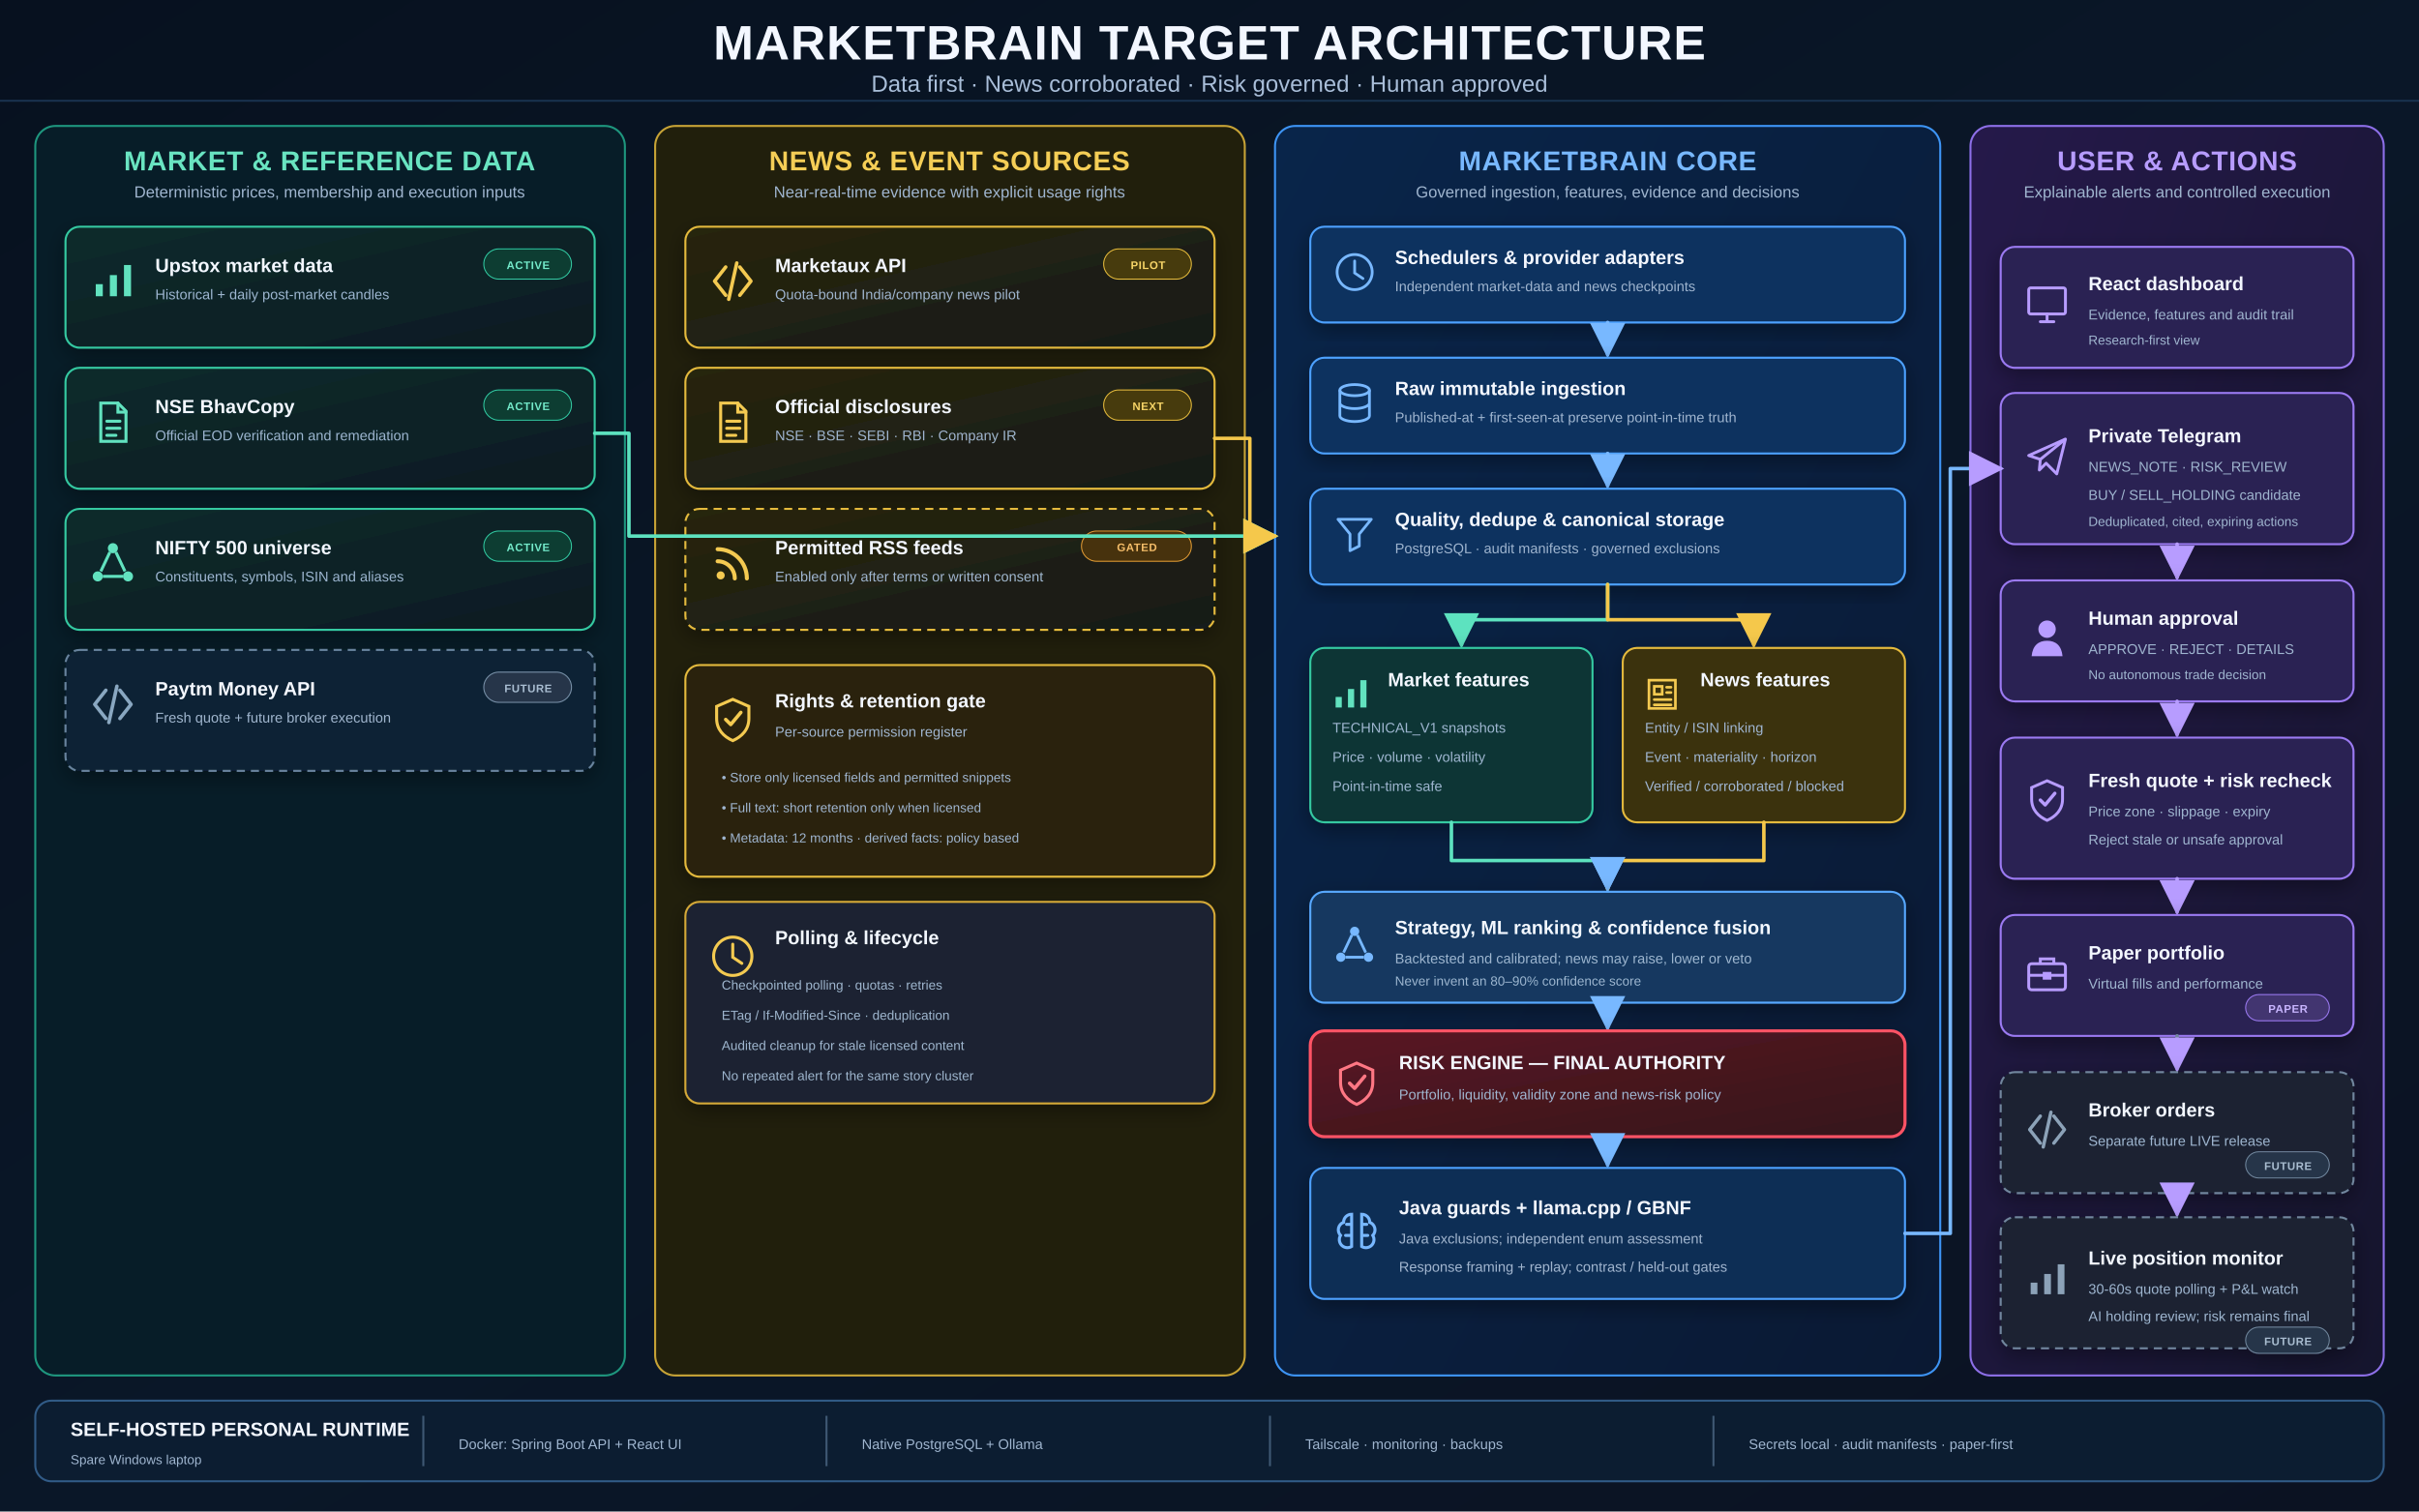
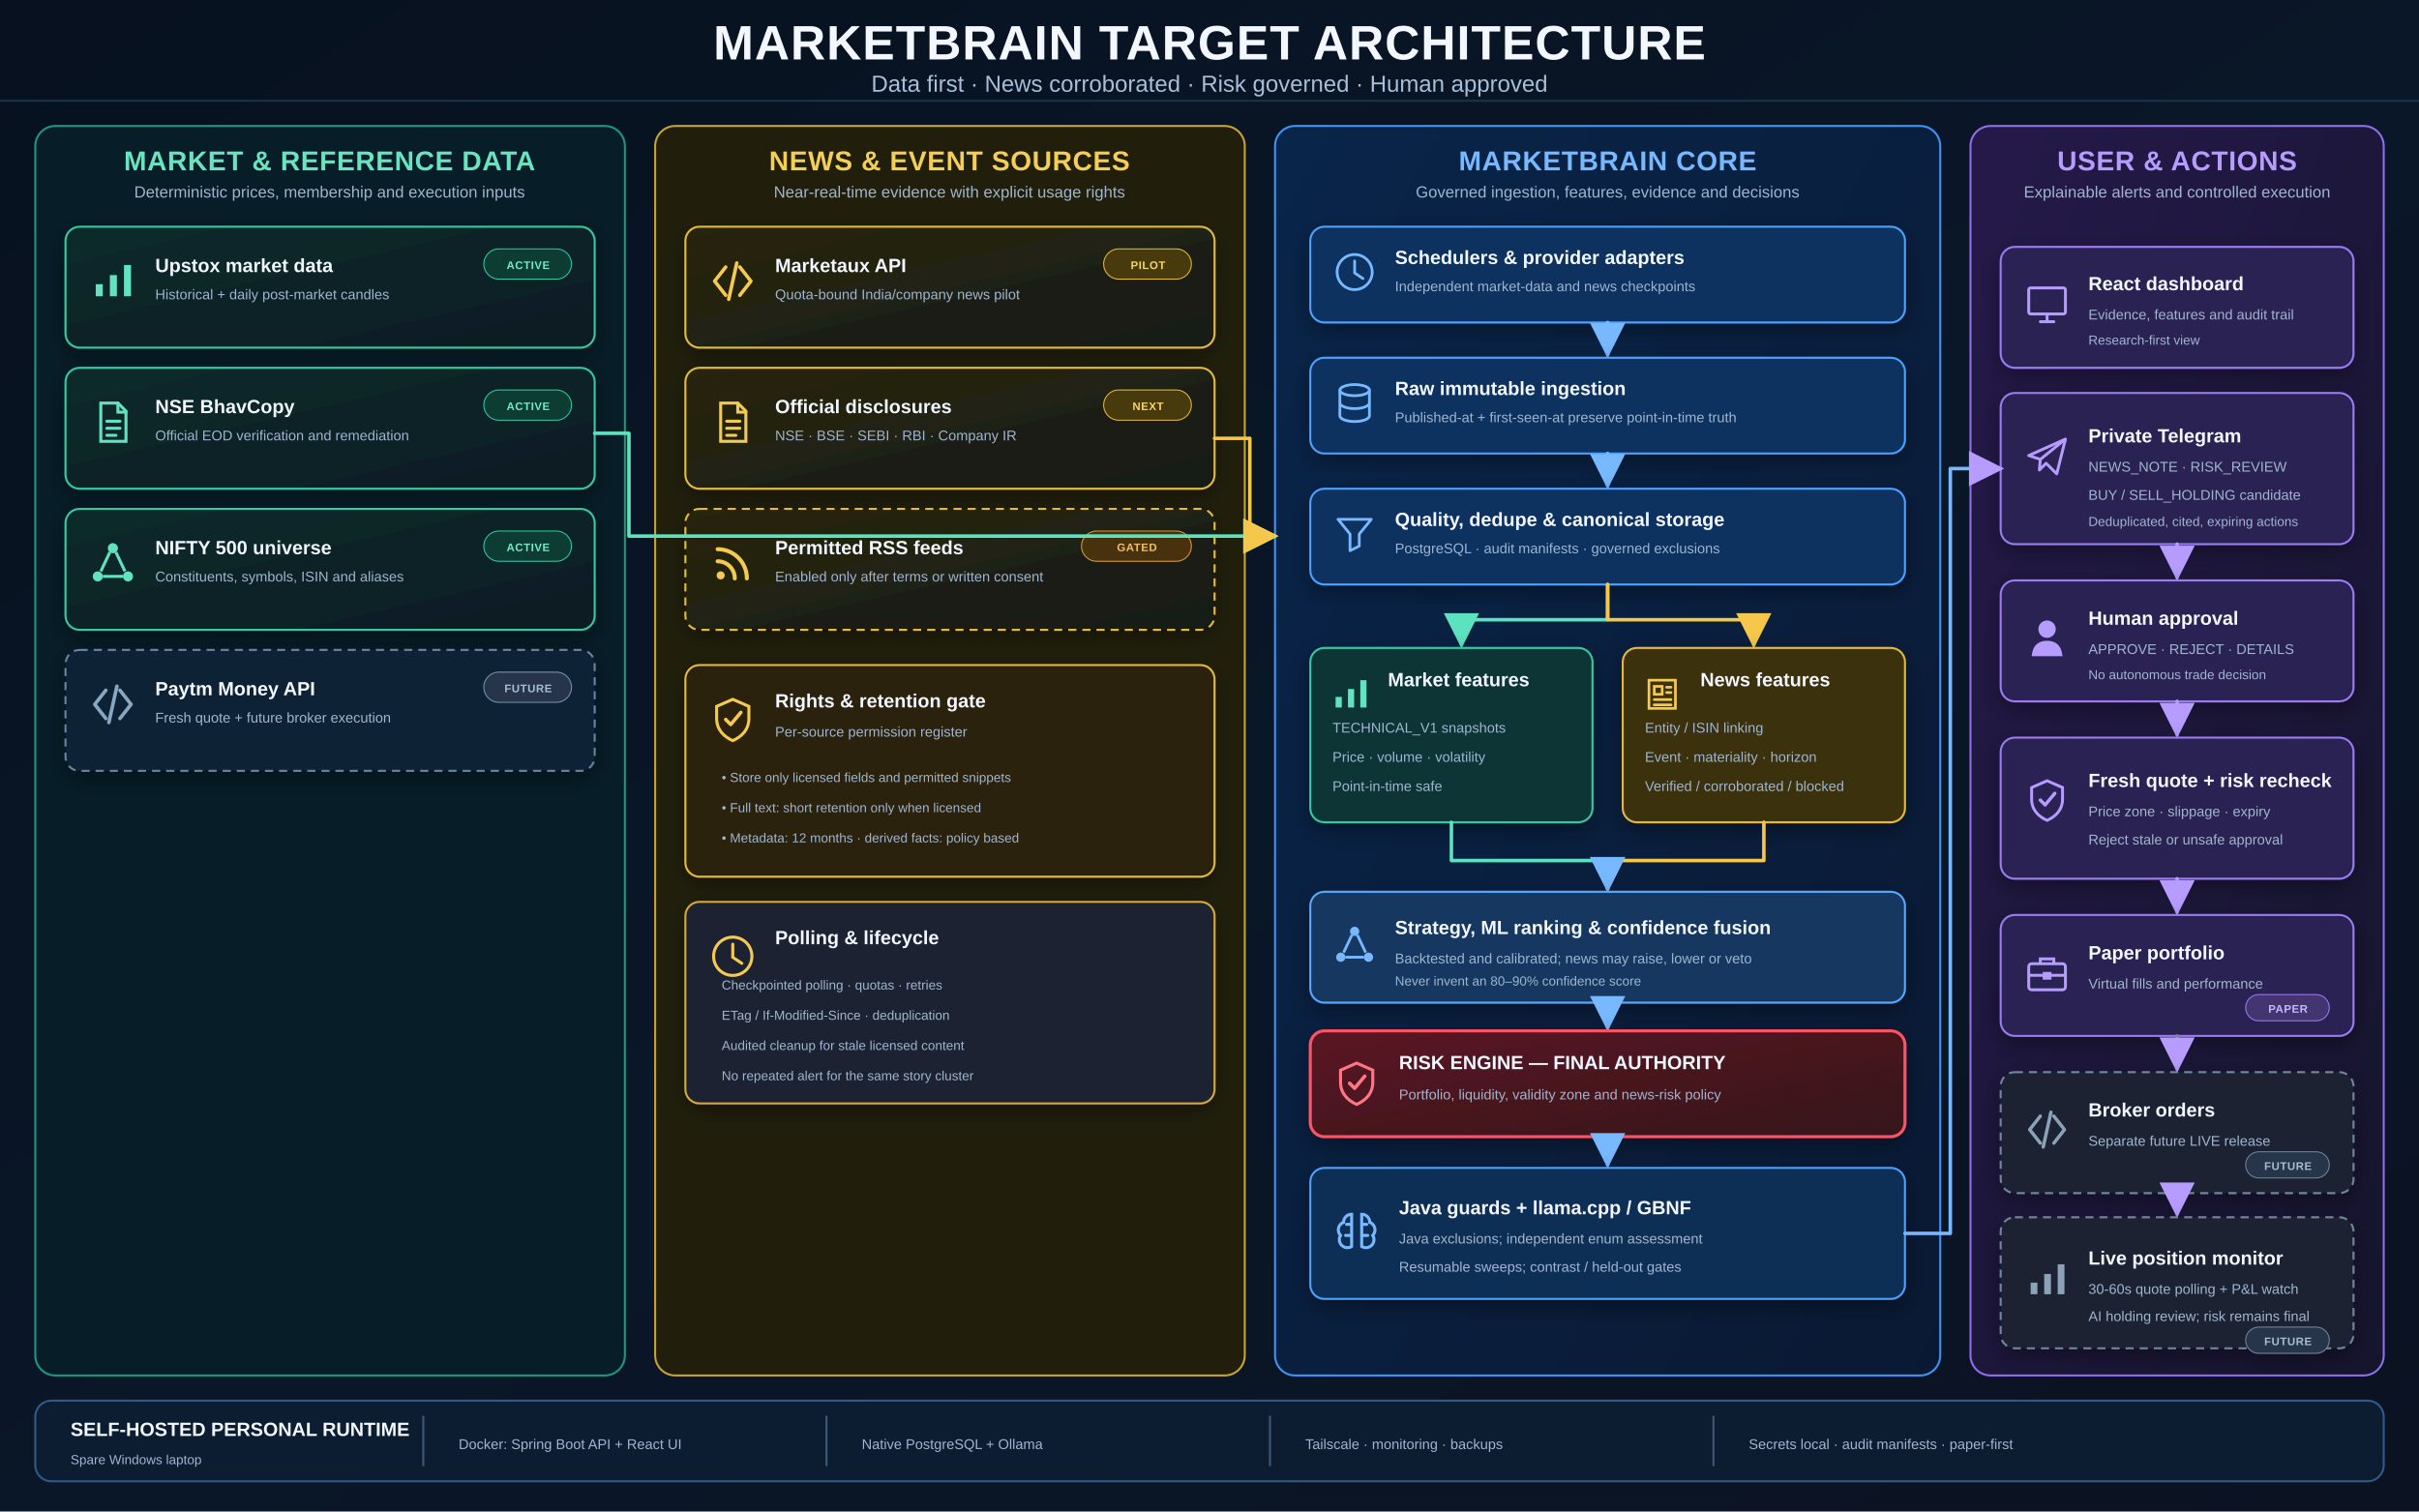
<svg xmlns="http://www.w3.org/2000/svg" width="2400" height="1500" viewBox="0 0 2400 1500" role="img" aria-labelledby="title description">
  <defs>
    <linearGradient id="background" x1="0" y1="0" x2="1" y2="1">
      <stop offset="0" stop-color="#07111f" />
      <stop offset="0.52" stop-color="#0a1728" />
      <stop offset="1" stop-color="#0b1222" />
    </linearGradient>
    <linearGradient id="marketPanel" x1="0" y1="0" x2="1" y2="1">
      <stop offset="0" stop-color="#082b2b" />
      <stop offset="1" stop-color="#071b23" />
    </linearGradient>
    <linearGradient id="newsPanel" x1="0" y1="0" x2="1" y2="1">
      <stop offset="0" stop-color="#28250c" />
      <stop offset="1" stop-color="#171b1a" />
    </linearGradient>
    <linearGradient id="corePanel" x1="0" y1="0" x2="1" y2="1">
      <stop offset="0" stop-color="#09254a" />
      <stop offset="1" stop-color="#0a1933" />
    </linearGradient>
    <linearGradient id="actionPanel" x1="0" y1="0" x2="1" y2="1">
      <stop offset="0" stop-color="#25194a" />
      <stop offset="1" stop-color="#15152d" />
    </linearGradient>
    <linearGradient id="riskPanel" x1="0" y1="0" x2="1" y2="1">
      <stop offset="0" stop-color="#5a1823" />
      <stop offset="1" stop-color="#35121b" />
    </linearGradient>
    <filter id="shadow" x="-20%" y="-20%" width="140%" height="140%">
      <feDropShadow dx="0" dy="7" stdDeviation="10" flood-color="#000000" flood-opacity="0.35" />
    </filter>
    <marker id="arrowBlue" markerWidth="12" markerHeight="12" refX="10" refY="6" orient="auto">
      <path d="M1,1 L11,6 L1,11 z" fill="#78b8ff" />
    </marker>
    <marker id="arrowGreen" markerWidth="12" markerHeight="12" refX="10" refY="6" orient="auto">
      <path d="M1,1 L11,6 L1,11 z" fill="#5de2bf" />
    </marker>
    <marker id="arrowGold" markerWidth="12" markerHeight="12" refX="10" refY="6" orient="auto">
      <path d="M1,1 L11,6 L1,11 z" fill="#f5c84b" />
    </marker>
    <marker id="arrowPurple" markerWidth="12" markerHeight="12" refX="10" refY="6" orient="auto">
      <path d="M1,1 L11,6 L1,11 z" fill="#b79cff" />
    </marker>
    <symbol id="icon-chart" viewBox="0 0 48 48">
      <path d="M7 39V27h7v12zm14 0V18h7v21zm14 0V8h7v31z" fill="currentColor" />
    </symbol>
    <symbol id="icon-file" viewBox="0 0 48 48">
      <path d="M12 5h17l8 8v30H12z" fill="none" stroke="currentColor" stroke-width="3" />
      <path d="M29 5v9h8M18 23h13M18 30h13M18 37h9" fill="none" stroke="currentColor" stroke-width="3" stroke-linecap="round" />
    </symbol>
    <symbol id="icon-api" viewBox="0 0 48 48">
      <path d="M17 10L6 24l11 14M31 10l11 14-11 14M28 6l-8 36" fill="none" stroke="currentColor" stroke-width="3.5" stroke-linecap="round" stroke-linejoin="round" />
    </symbol>
    <symbol id="icon-news" viewBox="0 0 48 48">
      <path d="M8 8h30v32H8z" fill="none" stroke="currentColor" stroke-width="3" />
      <path d="M14 15h9v9h-9zM28 16h5M28 22h5M14 30h19M14 36h19" fill="none" stroke="currentColor" stroke-width="3" stroke-linecap="round" />
    </symbol>
    <symbol id="icon-rss" viewBox="0 0 48 48">
      <circle cx="12" cy="36" r="4" fill="currentColor" />
      <path d="M9 22a17 17 0 0 1 17 17M9 10a29 29 0 0 1 29 29" fill="none" stroke="currentColor" stroke-width="4" stroke-linecap="round" />
    </symbol>
    <symbol id="icon-database" viewBox="0 0 48 48">
      <ellipse cx="24" cy="10" rx="16" ry="6" fill="none" stroke="currentColor" stroke-width="3" />
      <path d="M8 10v14c0 3 7 6 16 6s16-3 16-6V10M8 24v14c0 3 7 6 16 6s16-3 16-6V24" fill="none" stroke="currentColor" stroke-width="3" />
    </symbol>
    <symbol id="icon-filter" viewBox="0 0 48 48">
      <path d="M6 8h36L29 24v13l-10 5V24z" fill="none" stroke="currentColor" stroke-width="3" stroke-linejoin="round" />
    </symbol>
    <symbol id="icon-network" viewBox="0 0 48 48">
      <circle cx="24" cy="9" r="5" fill="currentColor" />
      <circle cx="9" cy="37" r="5" fill="currentColor" />
      <circle cx="39" cy="37" r="5" fill="currentColor" />
      <path d="M21 13L12 32M27 13l9 19M14 37h20" fill="none" stroke="currentColor" stroke-width="3" />
    </symbol>
    <symbol id="icon-shield" viewBox="0 0 48 48">
      <path d="M24 4l16 7v12c0 11-7 18-16 22C15 41 8 34 8 23V11z" fill="none" stroke="currentColor" stroke-width="3" />
      <path d="M17 24l5 5 10-12" fill="none" stroke="currentColor" stroke-width="3.5" stroke-linecap="round" stroke-linejoin="round" />
    </symbol>
    <symbol id="icon-brain" viewBox="0 0 48 48">
      <path d="M19 8a8 8 0 0 0-8 8 8 8 0 0 0-3 13 8 8 0 0 0 11 11V8zm10 0a8 8 0 0 1 8 8 8 8 0 0 1 3 13 8 8 0 0 1-11 11V8zM19 18h-5M19 29h-6M29 18h5M29 29h6" fill="none" stroke="currentColor" stroke-width="3" stroke-linecap="round" />
    </symbol>
    <symbol id="icon-user" viewBox="0 0 48 48">
      <circle cx="24" cy="15" r="9" fill="currentColor" />
      <path d="M8 43c1-11 7-16 16-16s15 5 16 16z" fill="currentColor" />
    </symbol>
    <symbol id="icon-plane" viewBox="0 0 48 48">
      <path d="M5 23L43 6 34 42 23 31l-7 7 1-11z" fill="none" stroke="currentColor" stroke-width="3" stroke-linejoin="round" />
      <path d="M17 27L43 6" stroke="currentColor" stroke-width="3" />
    </symbol>
    <symbol id="icon-monitor" viewBox="0 0 48 48">
      <rect x="5" y="7" width="38" height="27" rx="2" fill="none" stroke="currentColor" stroke-width="3" />
      <path d="M17 42h14M24 34v8" stroke="currentColor" stroke-width="3" stroke-linecap="round" />
    </symbol>
    <symbol id="icon-clock" viewBox="0 0 48 48">
      <circle cx="24" cy="24" r="19" fill="none" stroke="currentColor" stroke-width="3" />
      <path d="M24 12v13l9 6" fill="none" stroke="currentColor" stroke-width="3" stroke-linecap="round" />
    </symbol>
    <symbol id="icon-briefcase" viewBox="0 0 48 48">
      <rect x="5" y="15" width="38" height="27" rx="3" fill="none" stroke="currentColor" stroke-width="3" />
      <path d="M17 15v-5h14v5M5 27h38M21 25h6v5h-6z" fill="none" stroke="currentColor" stroke-width="3" />
    </symbol>
  </defs>
  <style>
    .title { font: 700 48px "Segoe UI", Arial, sans-serif; letter-spacing: 1px; fill: #f3f7ff; }
    .subtitle { font: 400 23px "Segoe UI", Arial, sans-serif; fill: #a9bed9; }
    .panel-title { font: 700 27px "Segoe UI", Arial, sans-serif; letter-spacing: .6px; }
    .panel-subtitle { font: 400 16px "Segoe UI", Arial, sans-serif; fill: #9fb5cf; }
    .group-title { font: 700 19px "Segoe UI", Arial, sans-serif; fill: #f3f7ff; }
    .group-subtitle { font: 400 14px "Segoe UI", Arial, sans-serif; fill: #9fb5cf; }
    .small { font: 400 13px "Segoe UI", Arial, sans-serif; fill: #9fb5cf; }
    .tiny { font: 600 11px "Segoe UI", Arial, sans-serif; letter-spacing: .5px; }
    .flow { fill: none; stroke-width: 3.5; stroke-linecap: round; stroke-linejoin: round; }
    .card { filter: url(#shadow); }
  </style>
  <rect width="2400" height="1500" fill="url(#background)" />
  <path d="M0 100h2400" stroke="#18314d" stroke-width="2" />
  <text x="1200" y="59" text-anchor="middle" class="title">MARKETBRAIN TARGET ARCHITECTURE</text>
  <text x="1200" y="91" text-anchor="middle" class="subtitle">Data first · News corroborated · Risk governed · Human approved</text>
  <rect x="35" y="125" width="585" height="1240" rx="20" fill="#071d28" stroke="#1e967e" stroke-width="2" />
  <text x="327" y="169" text-anchor="middle" class="panel-title" fill="#69e4c1">MARKET &amp; REFERENCE DATA</text>
  <text x="327" y="196" text-anchor="middle" class="panel-subtitle">Deterministic prices, membership and execution inputs</text>
  <g class="card">
    <rect x="65" y="225" width="525" height="120" rx="14" fill="url(#marketPanel)" stroke="#35c9a1" stroke-width="2" />
    <use href="#icon-chart" x="88" y="255" width="48" height="48" color="#62e2bf" />
    <text x="154" y="270" class="group-title">Upstox market data</text>
    <text x="154" y="297" class="group-subtitle">Historical + daily post-market candles</text>
    <rect x="480" y="247" width="87" height="30" rx="15" fill="#073d32" stroke="#35c9a1" />
    <text x="524" y="267" text-anchor="middle" class="tiny" fill="#75e9c9">ACTIVE</text>
  </g>
  <g class="card">
    <rect x="65" y="365" width="525" height="120" rx="14" fill="url(#marketPanel)" stroke="#35c9a1" stroke-width="2" />
    <use href="#icon-file" x="88" y="395" width="48" height="48" color="#62e2bf" />
    <text x="154" y="410" class="group-title">NSE BhavCopy</text>
    <text x="154" y="437" class="group-subtitle">Official EOD verification and remediation</text>
    <rect x="480" y="387" width="87" height="30" rx="15" fill="#073d32" stroke="#35c9a1" />
    <text x="524" y="407" text-anchor="middle" class="tiny" fill="#75e9c9">ACTIVE</text>
  </g>
  <g class="card">
    <rect x="65" y="505" width="525" height="120" rx="14" fill="url(#marketPanel)" stroke="#35c9a1" stroke-width="2" />
    <use href="#icon-network" x="88" y="535" width="48" height="48" color="#62e2bf" />
    <text x="154" y="550" class="group-title">NIFTY 500 universe</text>
    <text x="154" y="577" class="group-subtitle">Constituents, symbols, ISIN and aliases</text>
    <rect x="480" y="527" width="87" height="30" rx="15" fill="#073d32" stroke="#35c9a1" />
    <text x="524" y="547" text-anchor="middle" class="tiny" fill="#75e9c9">ACTIVE</text>
  </g>
  <g class="card">
    <rect x="65" y="645" width="525" height="120" rx="14" fill="#102434" stroke="#67839d" stroke-width="2" stroke-dasharray="8 6" />
    <use href="#icon-api" x="88" y="675" width="48" height="48" color="#89a7c1" />
    <text x="154" y="690" class="group-title">Paytm Money API</text>
    <text x="154" y="717" class="group-subtitle">Fresh quote + future broker execution</text>
    <rect x="480" y="667" width="87" height="30" rx="15" fill="#27364a" stroke="#7891aa" />
    <text x="524" y="687" text-anchor="middle" class="tiny" fill="#a9bdd1">FUTURE</text>
  </g>
  <rect x="650" y="125" width="585" height="1240" rx="20" fill="#211f0c" stroke="#c7a336" stroke-width="2" />
  <text x="942" y="169" text-anchor="middle" class="panel-title" fill="#f5ce56">NEWS &amp; EVENT SOURCES</text>
  <text x="942" y="196" text-anchor="middle" class="panel-subtitle">Near-real-time evidence with explicit usage rights</text>
  <g class="card">
    <rect x="680" y="225" width="525" height="120" rx="14" fill="url(#newsPanel)" stroke="#e4ba3d" stroke-width="2" />
    <use href="#icon-api" x="703" y="255" width="48" height="48" color="#f4ca51" />
    <text x="769" y="270" class="group-title">Marketaux API</text>
    <text x="769" y="297" class="group-subtitle">Quota-bound India/company news pilot</text>
    <rect x="1095" y="247" width="87" height="30" rx="15" fill="#473a0a" stroke="#e4ba3d" />
    <text x="1139" y="267" text-anchor="middle" class="tiny" fill="#f7d568">PILOT</text>
  </g>
  <g class="card">
    <rect x="680" y="365" width="525" height="120" rx="14" fill="url(#newsPanel)" stroke="#e4ba3d" stroke-width="2" />
    <use href="#icon-file" x="703" y="395" width="48" height="48" color="#f4ca51" />
    <text x="769" y="410" class="group-title">Official disclosures</text>
    <text x="769" y="437" class="group-subtitle">NSE · BSE · SEBI · RBI · Company IR</text>
    <rect x="1095" y="387" width="87" height="30" rx="15" fill="#473a0a" stroke="#e4ba3d" />
    <text x="1139" y="407" text-anchor="middle" class="tiny" fill="#f7d568">NEXT</text>
  </g>
  <g class="card">
    <rect x="680" y="505" width="525" height="120" rx="14" fill="url(#newsPanel)" stroke="#e4ba3d" stroke-width="2" stroke-dasharray="8 6" />
    <use href="#icon-rss" x="703" y="535" width="48" height="48" color="#f4ca51" />
    <text x="769" y="550" class="group-title">Permitted RSS feeds</text>
    <text x="769" y="577" class="group-subtitle">Enabled only after terms or written consent</text>
    <rect x="1073" y="527" width="109" height="30" rx="15" fill="#47300a" stroke="#e09a35" />
    <text x="1128" y="547" text-anchor="middle" class="tiny" fill="#f4bd69">GATED</text>
  </g>
  <g class="card">
    <rect x="680" y="660" width="525" height="210" rx="14" fill="#2a220d" stroke="#e4ba3d" stroke-width="2" />
    <use href="#icon-shield" x="703" y="690" width="48" height="48" color="#f4ca51" />
    <text x="769" y="702" class="group-title">Rights &amp; retention gate</text>
    <text x="769" y="731" class="group-subtitle">Per-source permission register</text>
    <text x="716" y="776" class="small">• Store only licensed fields and permitted snippets</text>
    <text x="716" y="806" class="small">• Full text: short retention only when licensed</text>
    <text x="716" y="836" class="small">• Metadata: 12 months · derived facts: policy based</text>
  </g>
  <g class="card">
    <rect x="680" y="895" width="525" height="200" rx="14" fill="#1b2330" stroke="#d5a938" stroke-width="2" />
    <use href="#icon-clock" x="703" y="925" width="48" height="48" color="#f4ca51" />
    <text x="769" y="937" class="group-title">Polling &amp; lifecycle</text>
    <text x="716" y="982" class="small">Checkpointed polling · quotas · retries</text>
    <text x="716" y="1012" class="small">ETag / If-Modified-Since · deduplication</text>
    <text x="716" y="1042" class="small">Audited cleanup for stale licensed content</text>
    <text x="716" y="1072" class="small">No repeated alert for the same story cluster</text>
  </g>
  <rect x="1265" y="125" width="660" height="1240" rx="20" fill="url(#corePanel)" stroke="#3d94f5" stroke-width="2" />
  <text x="1595" y="169" text-anchor="middle" class="panel-title" fill="#78b8ff">MARKETBRAIN CORE</text>
  <text x="1595" y="196" text-anchor="middle" class="panel-subtitle">Governed ingestion, features, evidence and decisions</text>
  <g class="card">
    <rect x="1300" y="225" width="590" height="95" rx="14" fill="#0c315f" stroke="#4da1ff" stroke-width="2" />
    <use href="#icon-clock" x="1322" y="248" width="44" height="44" color="#78b8ff" />
    <text x="1384" y="262" class="group-title">Schedulers &amp; provider adapters</text>
    <text x="1384" y="289" class="group-subtitle">Independent market-data and news checkpoints</text>
  </g>
  <path d="M1595 320v32" class="flow" stroke="#78b8ff" marker-end="url(#arrowBlue)" />
  <g class="card">
    <rect x="1300" y="355" width="590" height="95" rx="14" fill="#0c315f" stroke="#4da1ff" stroke-width="2" />
    <use href="#icon-database" x="1322" y="378" width="44" height="44" color="#78b8ff" />
    <text x="1384" y="392" class="group-title">Raw immutable ingestion</text>
    <text x="1384" y="419" class="group-subtitle">Published-at + first-seen-at preserve point-in-time truth</text>
  </g>
  <path d="M1595 450v32" class="flow" stroke="#78b8ff" marker-end="url(#arrowBlue)" />
  <g class="card">
    <rect x="1300" y="485" width="590" height="95" rx="14" fill="#0c315f" stroke="#4da1ff" stroke-width="2" />
    <use href="#icon-filter" x="1322" y="508" width="44" height="44" color="#78b8ff" />
    <text x="1384" y="522" class="group-title">Quality, dedupe &amp; canonical storage</text>
    <text x="1384" y="549" class="group-subtitle">PostgreSQL · audit manifests · governed exclusions</text>
  </g>
  <path d="M1595 580v35h-145v25" class="flow" stroke="#5de2bf" marker-end="url(#arrowGreen)" />
  <path d="M1595 580v35h145v25" class="flow" stroke="#f5c84b" marker-end="url(#arrowGold)" />
  <g class="card">
    <rect x="1300" y="643" width="280" height="173" rx="14" fill="#0b3636" stroke="#35c9a1" stroke-width="2" />
    <use href="#icon-chart" x="1319" y="668" width="42" height="42" color="#62e2bf" />
    <text x="1377" y="681" class="group-title">Market features</text>
    <text x="1322" y="727" class="group-subtitle">TECHNICAL_V1 snapshots</text>
    <text x="1322" y="756" class="group-subtitle">Price · volume · volatility</text>
    <text x="1322" y="785" class="group-subtitle">Point-in-time safe</text>
  </g>
  <g class="card">
    <rect x="1610" y="643" width="280" height="173" rx="14" fill="#3a300d" stroke="#e4ba3d" stroke-width="2" />
    <use href="#icon-news" x="1629" y="668" width="42" height="42" color="#f4ca51" />
    <text x="1687" y="681" class="group-title">News features</text>
    <text x="1632" y="727" class="group-subtitle">Entity / ISIN linking</text>
    <text x="1632" y="756" class="group-subtitle">Event · materiality · horizon</text>
    <text x="1632" y="785" class="group-subtitle">Verified / corroborated / blocked</text>
  </g>
  <path d="M1440 816v38h155v28" class="flow" stroke="#5de2bf" marker-end="url(#arrowBlue)" />
  <path d="M1750 816v38h-155v28" class="flow" stroke="#f5c84b" marker-end="url(#arrowBlue)" />
  <g class="card">
    <rect x="1300" y="885" width="590" height="110" rx="14" fill="#123961" stroke="#58a8ff" stroke-width="2" />
    <use href="#icon-network" x="1322" y="916" width="44" height="44" color="#78b8ff" />
    <text x="1384" y="927" class="group-title">Strategy, ML ranking &amp; confidence fusion</text>
    <text x="1384" y="956" class="group-subtitle">Backtested and calibrated; news may raise, lower or veto</text>
    <text x="1384" y="978" class="small">Never invent an 80–90% confidence score</text>
  </g>
  <path d="M1595 995v25" class="flow" stroke="#ff6f7d" marker-end="url(#arrowBlue)" />
  <g class="card">
    <rect x="1300" y="1023" width="590" height="105" rx="14" fill="url(#riskPanel)" stroke="#ff5365" stroke-width="3" />
    <use href="#icon-shield" x="1322" y="1051" width="48" height="48" color="#ff7784" />
    <text x="1388" y="1061" class="group-title">RISK ENGINE — FINAL AUTHORITY</text>
    <text x="1388" y="1091" class="group-subtitle">Portfolio, liquidity, validity zone and news-risk policy</text>
  </g>
  <path d="M1595 1128v28" class="flow" stroke="#78b8ff" marker-end="url(#arrowBlue)" />
  <g class="card">
    <rect x="1300" y="1159" width="590" height="130" rx="14" fill="#112f55" stroke="#4da1ff" stroke-width="2" />
    <use href="#icon-brain" x="1322" y="1197" width="48" height="48" color="#78b8ff" />
    <text x="1388" y="1205" class="group-title">Java guards + llama.cpp / GBNF</text>
    <text x="1388" y="1234" class="group-subtitle">Java exclusions; independent enum assessment</text>
-     <text x="1388" y="1262" class="group-subtitle">Response framing + replay; contrast / held-out gates</text>
+     <text x="1388" y="1262" class="group-subtitle">Resumable sweeps; contrast / held-out gates</text>
  </g>
  <rect x="1955" y="125" width="410" height="1240" rx="20" fill="url(#actionPanel)" stroke="#8d6fe8" stroke-width="2" />
  <text x="2160" y="169" text-anchor="middle" class="panel-title" fill="#b79cff">USER &amp; ACTIONS</text>
  <text x="2160" y="196" text-anchor="middle" class="panel-subtitle">Explainable alerts and controlled execution</text>
  <g class="card">
    <rect x="1985" y="245" width="350" height="120" rx="14" fill="#2a2253" stroke="#9b7af2" stroke-width="2" />
    <use href="#icon-monitor" x="2008" y="279" width="46" height="46" color="#b79cff" />
    <text x="2072" y="288" class="group-title">React dashboard</text>
    <text x="2072" y="317" class="group-subtitle">Evidence, features and audit trail</text>
    <text x="2072" y="342" class="small">Research-first view</text>
  </g>
  <g class="card">
    <rect x="1985" y="390" width="350" height="150" rx="14" fill="#2a2253" stroke="#9b7af2" stroke-width="2" />
    <use href="#icon-plane" x="2008" y="430" width="46" height="46" color="#b79cff" />
    <text x="2072" y="439" class="group-title">Private Telegram</text>
    <text x="2072" y="468" class="group-subtitle">NEWS_NOTE · RISK_REVIEW</text>
    <text x="2072" y="496" class="group-subtitle">BUY / SELL_HOLDING candidate</text>
    <text x="2072" y="522" class="small">Deduplicated, cited, expiring actions</text>
  </g>
  <path d="M2160 540v33" class="flow" stroke="#b79cff" marker-end="url(#arrowPurple)" />
  <g class="card">
    <rect x="1985" y="576" width="350" height="120" rx="14" fill="#2a2253" stroke="#9b7af2" stroke-width="2" />
    <use href="#icon-user" x="2008" y="610" width="46" height="46" color="#b79cff" />
    <text x="2072" y="620" class="group-title">Human approval</text>
    <text x="2072" y="649" class="group-subtitle">APPROVE · REJECT · DETAILS</text>
    <text x="2072" y="674" class="small">No autonomous trade decision</text>
  </g>
  <path d="M2160 696v33" class="flow" stroke="#b79cff" marker-end="url(#arrowPurple)" />
  <g class="card">
    <rect x="1985" y="732" width="350" height="140" rx="14" fill="#2a2253" stroke="#9b7af2" stroke-width="2" />
    <use href="#icon-shield" x="2008" y="771" width="46" height="46" color="#b79cff" />
    <text x="2072" y="781" class="group-title">Fresh quote + risk recheck</text>
    <text x="2072" y="810" class="group-subtitle">Price zone · slippage · expiry</text>
    <text x="2072" y="838" class="group-subtitle">Reject stale or unsafe approval</text>
  </g>
  <path d="M2160 872v33" class="flow" stroke="#b79cff" marker-end="url(#arrowPurple)" />
  <g class="card">
    <rect x="1985" y="908" width="350" height="120" rx="14" fill="#2a2253" stroke="#9b7af2" stroke-width="2" />
    <use href="#icon-briefcase" x="2008" y="942" width="46" height="46" color="#b79cff" />
    <text x="2072" y="952" class="group-title">Paper portfolio</text>
    <text x="2072" y="981" class="group-subtitle">Virtual fills and performance</text>
    <rect x="2228" y="987" width="83" height="26" rx="13" fill="#43346f" stroke="#9b7af2" />
    <text x="2270" y="1005" text-anchor="middle" class="tiny" fill="#c8b6ff">PAPER</text>
  </g>
  <path d="M2160 1028v33" class="flow" stroke="#71869d" marker-end="url(#arrowPurple)" />
  <g class="card">
    <rect x="1985" y="1064" width="350" height="120" rx="14" fill="#1a2232" stroke="#71869d" stroke-width="2" stroke-dasharray="8 6" />
    <use href="#icon-api" x="2008" y="1098" width="46" height="46" color="#8ca2b8" />
    <text x="2072" y="1108" class="group-title">Broker orders</text>
    <text x="2072" y="1137" class="group-subtitle">Separate future LIVE release</text>
    <rect x="2228" y="1143" width="83" height="26" rx="13" fill="#263548" stroke="#71869d" />
    <text x="2270" y="1161" text-anchor="middle" class="tiny" fill="#a9bdd1">FUTURE</text>
  </g>
  <path d="M2160 1184v21" class="flow" stroke="#71869d" marker-end="url(#arrowPurple)" />
  <g class="card">
    <rect x="1985" y="1208" width="350" height="130" rx="14" fill="#1a2232" stroke="#71869d" stroke-width="2" stroke-dasharray="8 6" />
    <use href="#icon-chart" x="2008" y="1247" width="46" height="46" color="#8ca2b8" />
    <text x="2072" y="1255" class="group-title">Live position monitor</text>
    <text x="2072" y="1284" class="group-subtitle">30-60s quote polling + P&amp;L watch</text>
    <text x="2072" y="1311" class="group-subtitle">AI holding review; risk remains final</text>
    <rect x="2228" y="1317" width="83" height="26" rx="13" fill="#263548" stroke="#71869d" />
    <text x="2270" y="1335" text-anchor="middle" class="tiny" fill="#a9bdd1">FUTURE</text>
  </g>
  <path d="M590 430h34v102h641" class="flow" stroke="#5de2bf" marker-end="url(#arrowGreen)" />
  <path d="M1205 435h35v97h25" class="flow" stroke="#f5c84b" marker-end="url(#arrowGold)" />
  <path d="M1890 1224h45v-759h50" class="flow" stroke="#78b8ff" marker-end="url(#arrowPurple)" />
  <rect x="35" y="1390" width="2330" height="80" rx="16" fill="#0c1d31" stroke="#315b87" stroke-width="2" />
  <text x="70" y="1425" class="group-title">SELF-HOSTED PERSONAL RUNTIME</text>
  <text x="70" y="1453" class="small">Spare Windows laptop</text>
  <path d="M420 1405v50M820 1405v50M1260 1405v50M1700 1405v50" stroke="#3f5873" stroke-width="2" />
  <text x="455" y="1438" class="group-subtitle">Docker: Spring Boot API + React UI</text>
  <text x="855" y="1438" class="group-subtitle">Native PostgreSQL + Ollama</text>
  <text x="1295" y="1438" class="group-subtitle">Tailscale · monitoring · backups</text>
  <text x="1735" y="1438" class="group-subtitle">Secrets local · audit manifests · paper-first</text>
</svg>
